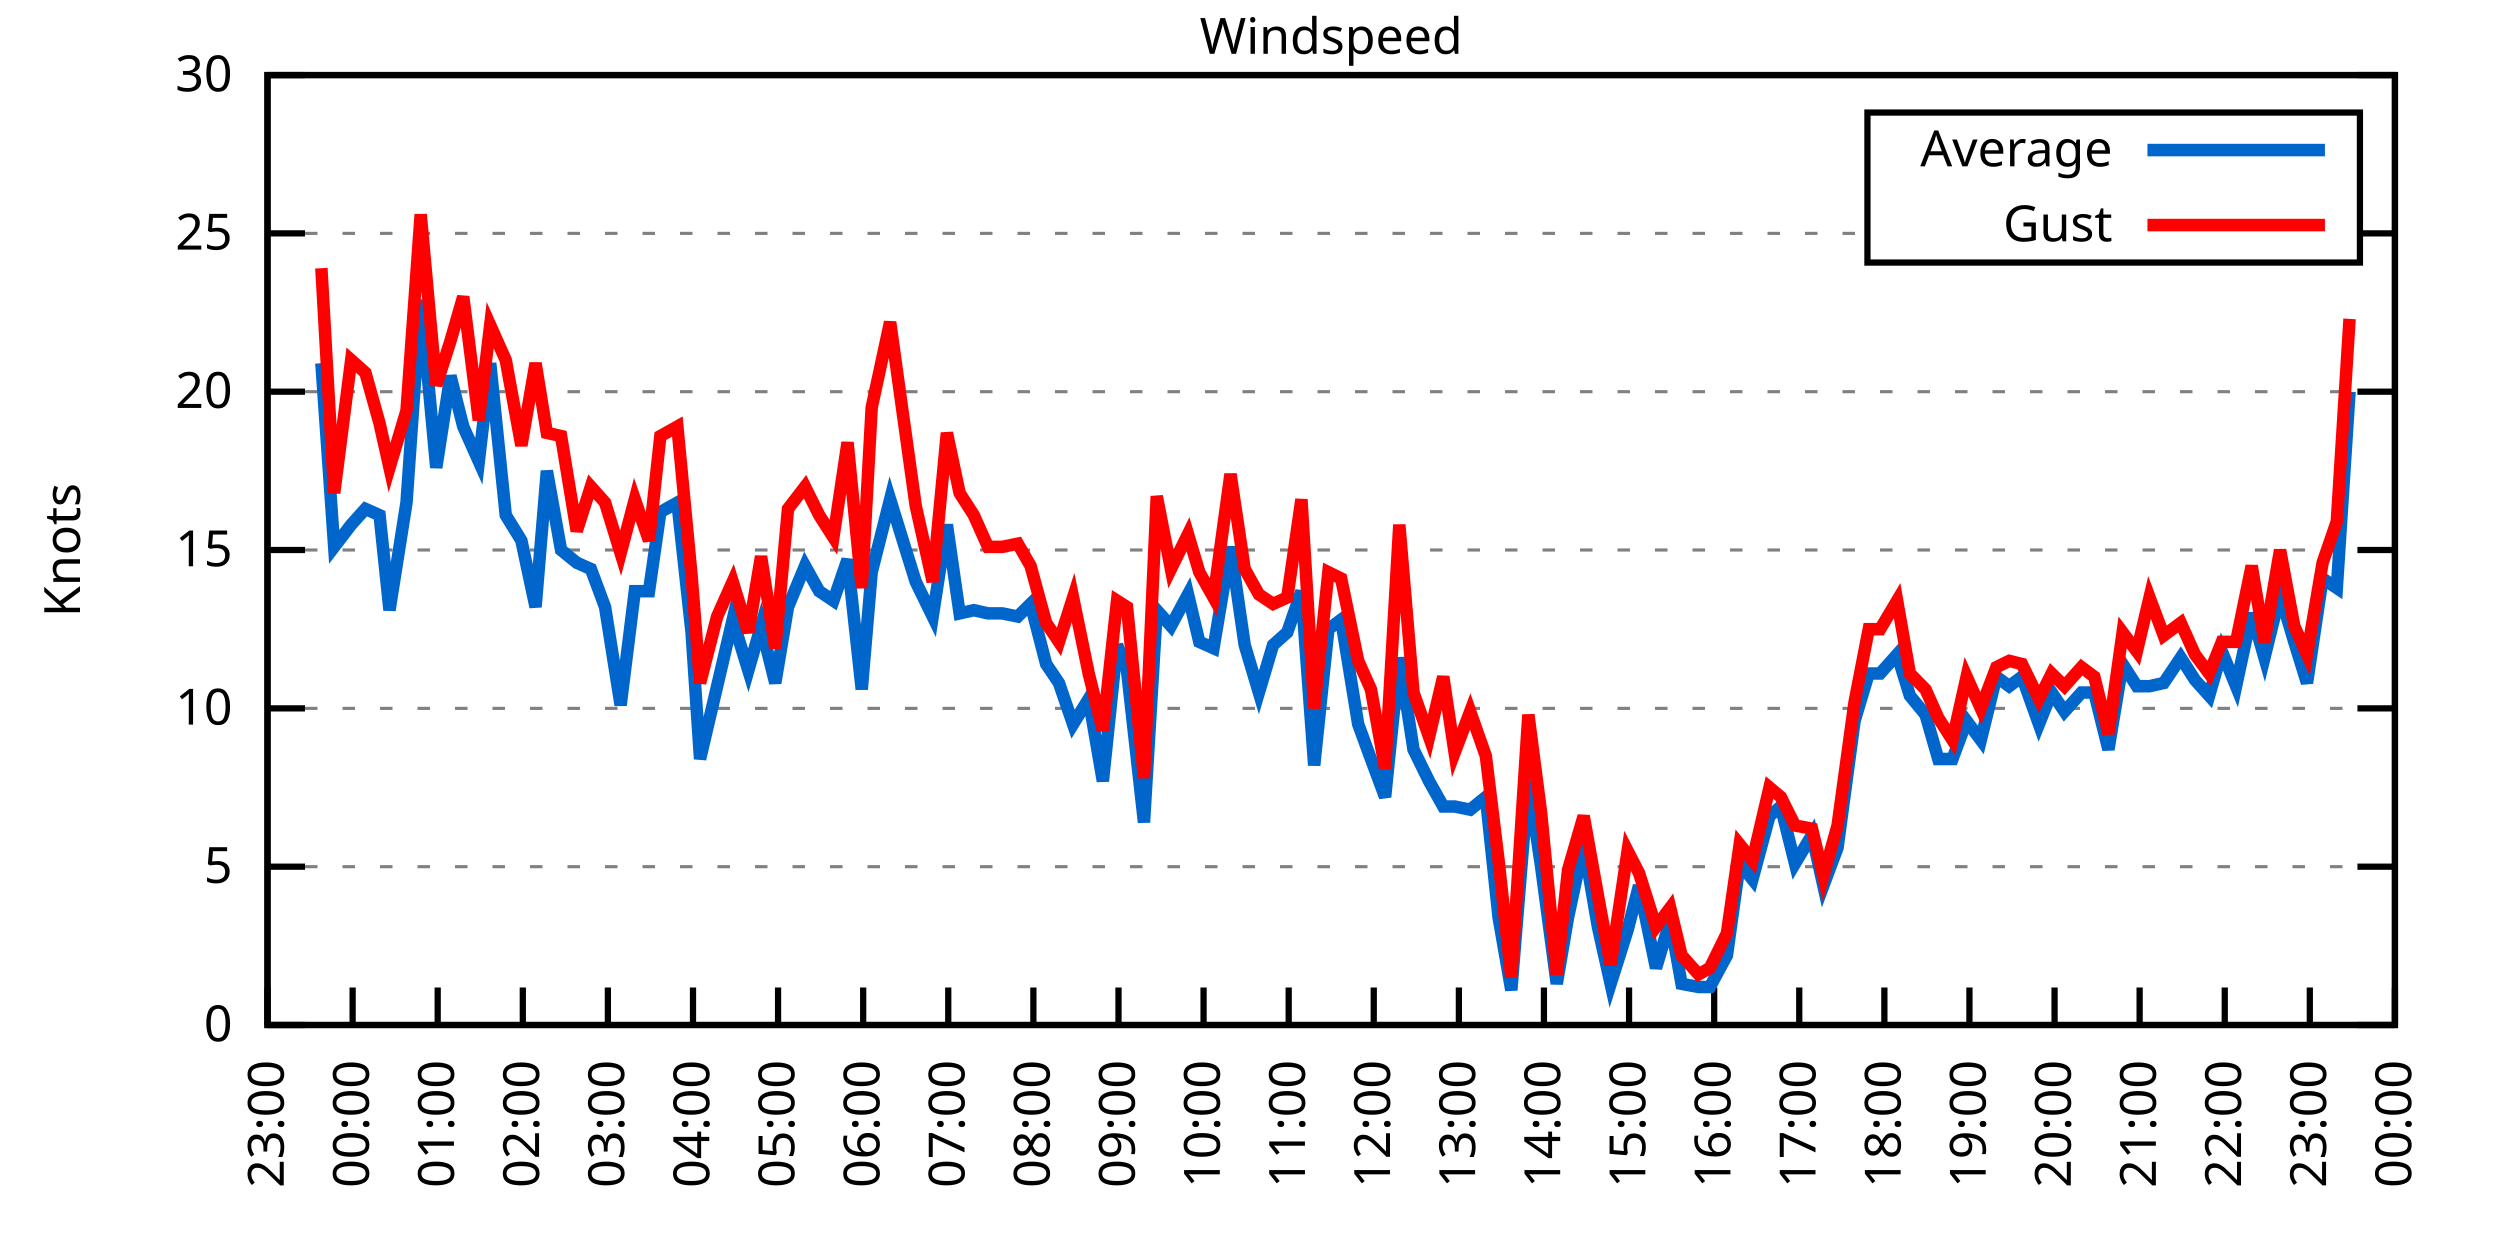
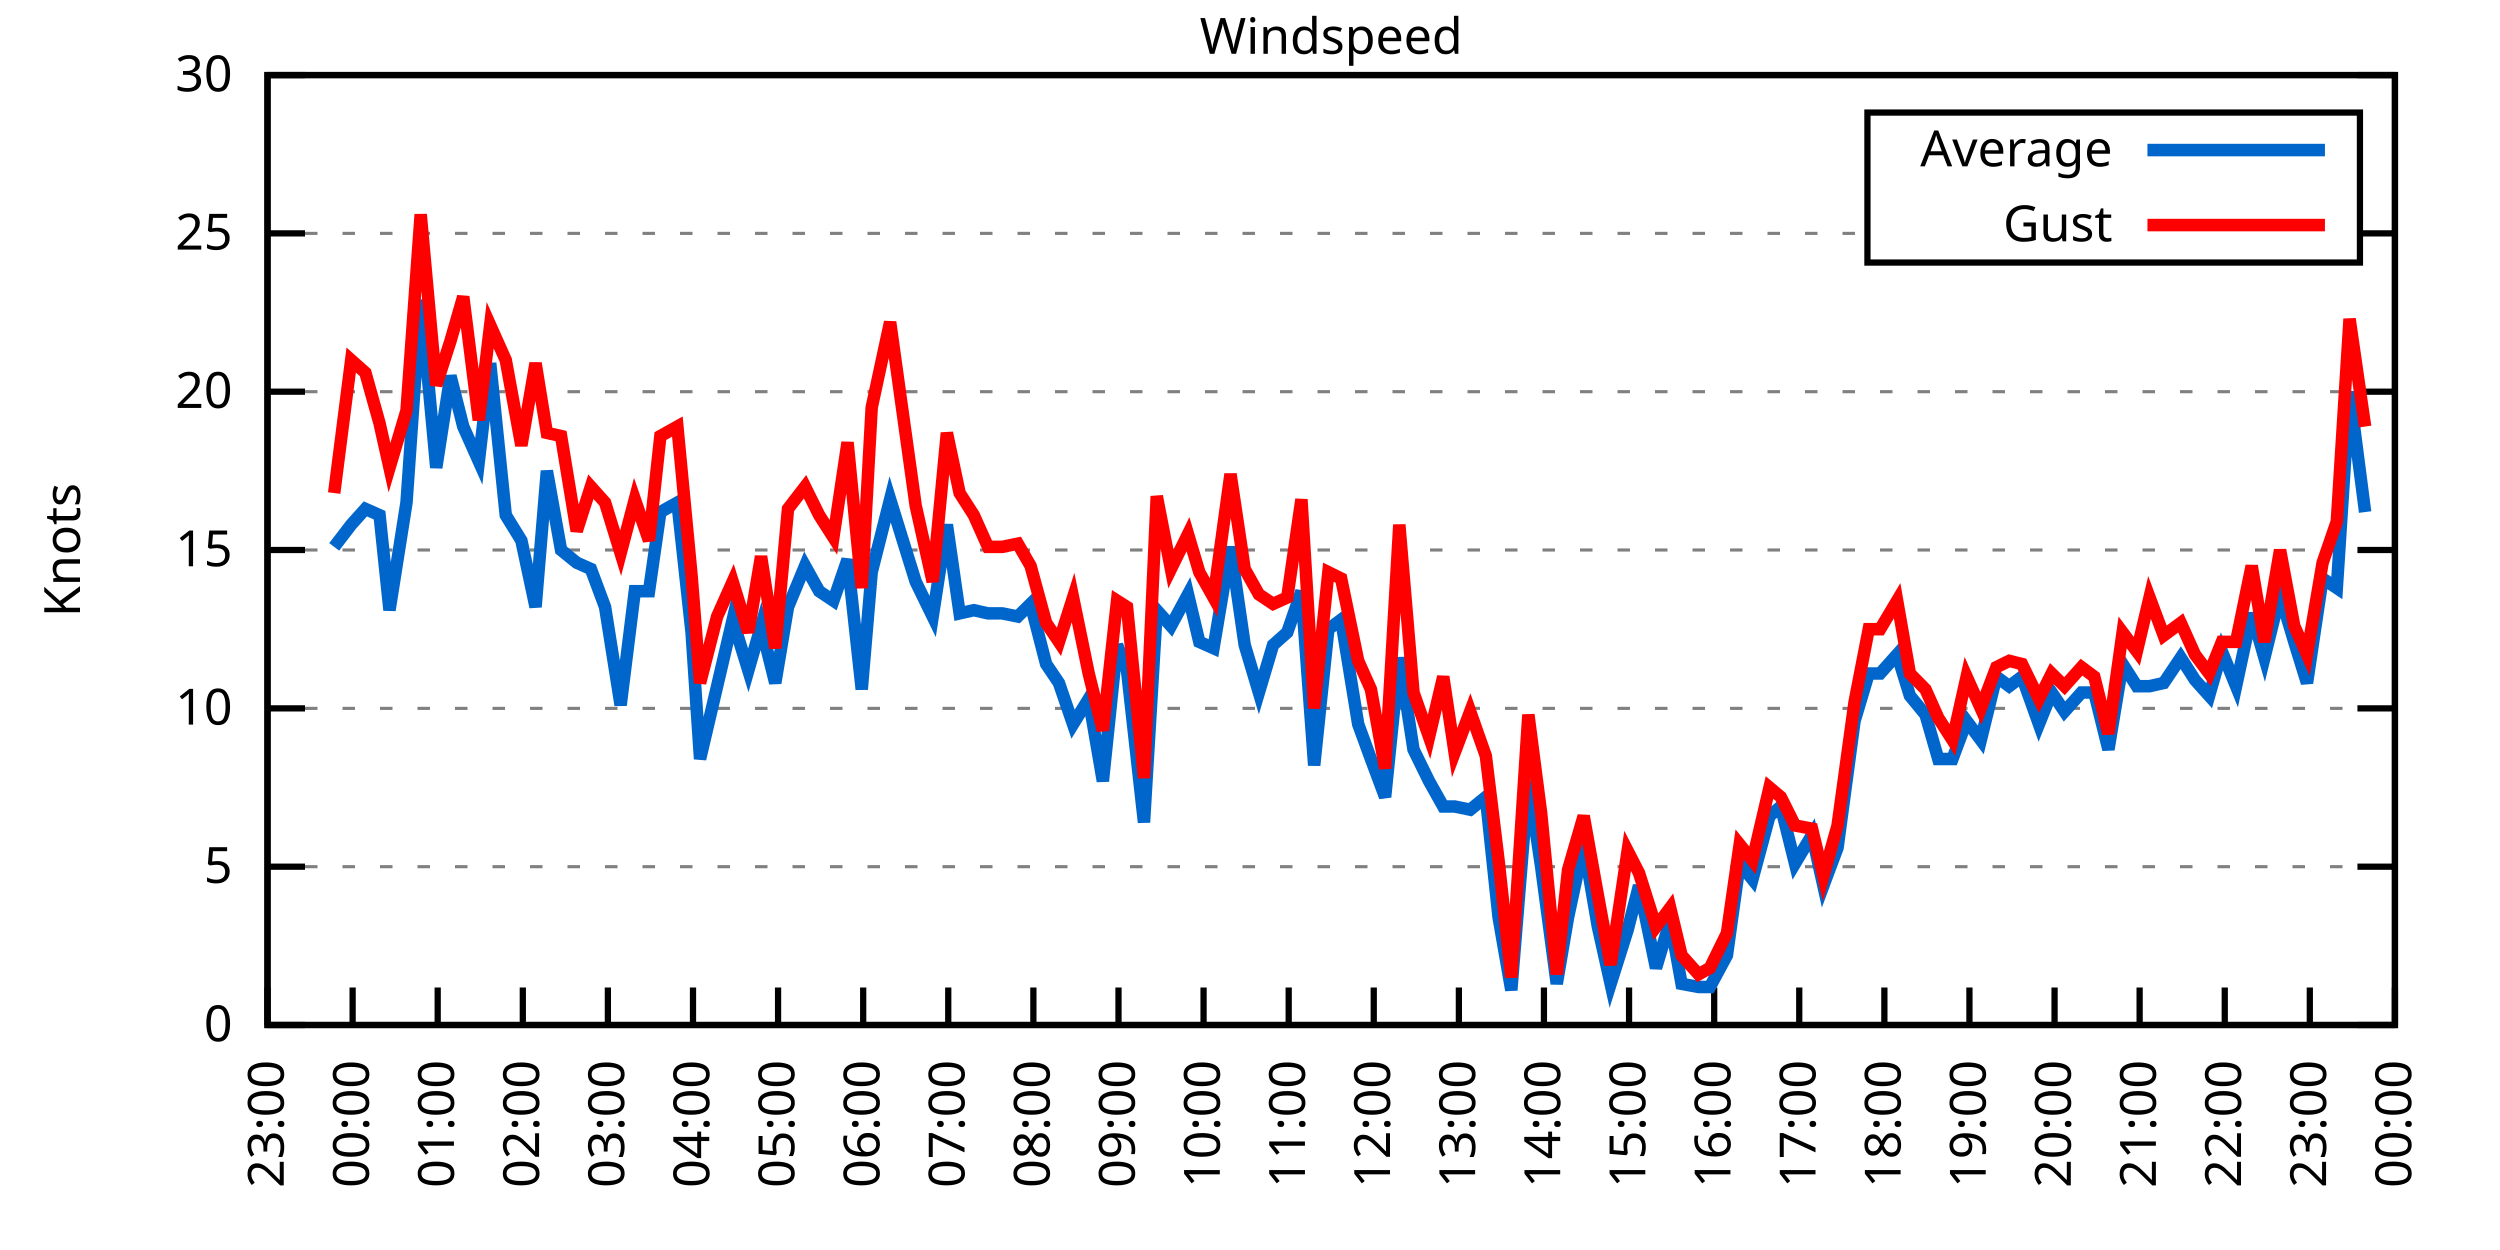
<svg xmlns="http://www.w3.org/2000/svg" xmlns:xlink="http://www.w3.org/1999/xlink" width="400" height="200" viewBox="0 0 400 200">
  <g id="gnuplot_canvas">
    <rect x="0" y="0" width="400" height="200" fill="none" />
    <defs>
      <circle id="gpDot" r="0.5" stroke-width="0.5" stroke="currentColor" />
      <path id="gpPt0" stroke-width="0.333" stroke="currentColor" d="M-1,0 h2 M0,-1 v2" />
      <path id="gpPt1" stroke-width="0.333" stroke="currentColor" d="M-1,-1 L1,1 M1,-1 L-1,1" />
      <path id="gpPt2" stroke-width="0.333" stroke="currentColor" d="M-1,0 L1,0 M0,-1 L0,1 M-1,-1 L1,1 M-1,1 L1,-1" />
      <rect id="gpPt3" stroke-width="0.333" stroke="currentColor" x="-1" y="-1" width="2" height="2" />
      <rect id="gpPt4" stroke-width="0.333" stroke="currentColor" fill="currentColor" x="-1" y="-1" width="2" height="2" />
      <circle id="gpPt5" stroke-width="0.333" stroke="currentColor" cx="0" cy="0" r="1" />
      <use xlink:href="#gpPt5" id="gpPt6" fill="currentColor" stroke="none" />
      <path id="gpPt7" stroke-width="0.333" stroke="currentColor" d="M0,-1.33 L-1.33,0.67 L1.33,0.67 z" />
      <use xlink:href="#gpPt7" id="gpPt8" fill="currentColor" stroke="none" />
      <use xlink:href="#gpPt7" id="gpPt9" stroke="currentColor" transform="rotate(180)" />
      <use xlink:href="#gpPt9" id="gpPt10" fill="currentColor" stroke="none" />
      <use xlink:href="#gpPt3" id="gpPt11" stroke="currentColor" transform="rotate(45)" />
      <use xlink:href="#gpPt11" id="gpPt12" fill="currentColor" stroke="none" />
      <path id="gpPt13" stroke-width="0.333" stroke="currentColor" d="M0,1.330 L1.265,0.411 L0.782,-1.067 L-0.782,-1.076 L-1.265,0.411 z" />
      <use xlink:href="#gpPt13" id="gpPt14" fill="currentColor" stroke="none" />
      <filter id="textbox" filterUnits="objectBoundingBox" x="0" y="0" height="1" width="1">
        <feFlood flood-color="white" flood-opacity="1" result="bgnd" />
        <feComposite in="SourceGraphic" in2="bgnd" operator="atop" />
      </filter>
      <filter id="greybox" filterUnits="objectBoundingBox" x="0" y="0" height="1" width="1">
        <feFlood flood-color="lightgrey" flood-opacity="1" result="grey" />
        <feComposite in="SourceGraphic" in2="grey" operator="atop" />
      </filter>
    </defs>
    <g fill="none" color="white" stroke="currentColor" stroke-width="1.00" stroke-linecap="butt" stroke-linejoin="miter">
</g>
    <g fill="none" color="black" stroke="currentColor" stroke-width="1.00" stroke-linecap="butt" stroke-linejoin="miter">
      <g stroke="none" shape-rendering="crispEdges">
        <polygon fill="rgb(255, 255, 255)" points="42.80,164.00 383.18,164.00 383.18,12.02 42.80,12.02 " />
      </g>
    </g>
    <g fill="none" color="black" stroke="currentColor" stroke-width="1.00" stroke-linecap="butt" stroke-linejoin="miter">
</g>
    <g fill="none" color="black" stroke="black" stroke-width="0.50" stroke-linecap="butt" stroke-linejoin="miter">
</g>
    <g fill="none" color="gray" stroke="currentColor" stroke-width="0.50" stroke-linecap="butt" stroke-linejoin="miter">
      <path stroke="gray" stroke-dasharray="2,4" class="gridline" d="M42.80,164.00 L383.19,164.00  " />
    </g>
    <g fill="none" color="gray" stroke="gray" stroke-width="1.00" stroke-linecap="butt" stroke-linejoin="miter">
</g>
    <g fill="none" color="black" stroke="currentColor" stroke-width="1.00" stroke-linecap="butt" stroke-linejoin="miter">
      <path stroke="black" d="M42.80,164.00 L48.80,164.00 M383.19,164.00 L377.19,164.00  " />
      <g transform="translate(37.20,166.60)" stroke="none" fill="black" font-family="Sans" font-size="8.00" text-anchor="end">
        <text>
          <tspan font-family="Sans"> 0</tspan>
        </text>
      </g>
    </g>
    <g fill="none" color="black" stroke="currentColor" stroke-width="1.00" stroke-linecap="butt" stroke-linejoin="miter">
</g>
    <g fill="none" color="black" stroke="black" stroke-width="0.50" stroke-linecap="butt" stroke-linejoin="miter">
</g>
    <g fill="none" color="gray" stroke="currentColor" stroke-width="0.50" stroke-linecap="butt" stroke-linejoin="miter">
      <path stroke="gray" stroke-dasharray="2,4" class="gridline" d="M42.80,138.67 L383.19,138.67  " />
    </g>
    <g fill="none" color="gray" stroke="gray" stroke-width="1.00" stroke-linecap="butt" stroke-linejoin="miter">
</g>
    <g fill="none" color="black" stroke="currentColor" stroke-width="1.00" stroke-linecap="butt" stroke-linejoin="miter">
      <path stroke="black" d="M42.80,138.67 L48.80,138.67 M383.19,138.67 L377.19,138.67  " />
      <g transform="translate(37.20,141.27)" stroke="none" fill="black" font-family="Sans" font-size="8.00" text-anchor="end">
        <text>
          <tspan font-family="Sans"> 5</tspan>
        </text>
      </g>
    </g>
    <g fill="none" color="black" stroke="currentColor" stroke-width="1.00" stroke-linecap="butt" stroke-linejoin="miter">
</g>
    <g fill="none" color="black" stroke="black" stroke-width="0.50" stroke-linecap="butt" stroke-linejoin="miter">
</g>
    <g fill="none" color="gray" stroke="currentColor" stroke-width="0.50" stroke-linecap="butt" stroke-linejoin="miter">
      <path stroke="gray" stroke-dasharray="2,4" class="gridline" d="M42.80,113.34 L383.19,113.34  " />
    </g>
    <g fill="none" color="gray" stroke="gray" stroke-width="1.00" stroke-linecap="butt" stroke-linejoin="miter">
</g>
    <g fill="none" color="black" stroke="currentColor" stroke-width="1.00" stroke-linecap="butt" stroke-linejoin="miter">
      <path stroke="black" d="M42.80,113.34 L48.80,113.34 M383.19,113.34 L377.19,113.34  " />
      <g transform="translate(37.20,115.94)" stroke="none" fill="black" font-family="Sans" font-size="8.00" text-anchor="end">
        <text>
          <tspan font-family="Sans"> 10</tspan>
        </text>
      </g>
    </g>
    <g fill="none" color="black" stroke="currentColor" stroke-width="1.00" stroke-linecap="butt" stroke-linejoin="miter">
</g>
    <g fill="none" color="black" stroke="black" stroke-width="0.50" stroke-linecap="butt" stroke-linejoin="miter">
</g>
    <g fill="none" color="gray" stroke="currentColor" stroke-width="0.50" stroke-linecap="butt" stroke-linejoin="miter">
      <path stroke="gray" stroke-dasharray="2,4" class="gridline" d="M42.80,88.00 L383.19,88.00  " />
    </g>
    <g fill="none" color="gray" stroke="gray" stroke-width="1.00" stroke-linecap="butt" stroke-linejoin="miter">
</g>
    <g fill="none" color="black" stroke="currentColor" stroke-width="1.00" stroke-linecap="butt" stroke-linejoin="miter">
      <path stroke="black" d="M42.80,88.00 L48.80,88.00 M383.19,88.00 L377.19,88.00  " />
      <g transform="translate(37.20,90.60)" stroke="none" fill="black" font-family="Sans" font-size="8.00" text-anchor="end">
        <text>
          <tspan font-family="Sans"> 15</tspan>
        </text>
      </g>
    </g>
    <g fill="none" color="black" stroke="currentColor" stroke-width="1.00" stroke-linecap="butt" stroke-linejoin="miter">
</g>
    <g fill="none" color="black" stroke="black" stroke-width="0.50" stroke-linecap="butt" stroke-linejoin="miter">
</g>
    <g fill="none" color="gray" stroke="currentColor" stroke-width="0.50" stroke-linecap="butt" stroke-linejoin="miter">
      <path stroke="gray" stroke-dasharray="2,4" class="gridline" d="M42.80,62.67 L383.19,62.67  " />
    </g>
    <g fill="none" color="gray" stroke="gray" stroke-width="1.00" stroke-linecap="butt" stroke-linejoin="miter">
</g>
    <g fill="none" color="black" stroke="currentColor" stroke-width="1.00" stroke-linecap="butt" stroke-linejoin="miter">
      <path stroke="black" d="M42.80,62.67 L48.80,62.67 M383.19,62.67 L377.19,62.67  " />
      <g transform="translate(37.20,65.27)" stroke="none" fill="black" font-family="Sans" font-size="8.00" text-anchor="end">
        <text>
          <tspan font-family="Sans"> 20</tspan>
        </text>
      </g>
    </g>
    <g fill="none" color="black" stroke="currentColor" stroke-width="1.00" stroke-linecap="butt" stroke-linejoin="miter">
</g>
    <g fill="none" color="black" stroke="black" stroke-width="0.50" stroke-linecap="butt" stroke-linejoin="miter">
</g>
    <g fill="none" color="gray" stroke="currentColor" stroke-width="0.50" stroke-linecap="butt" stroke-linejoin="miter">
      <path stroke="gray" stroke-dasharray="2,4" class="gridline" d="M42.80,37.34 L298.79,37.34 M377.59,37.34 L383.19,37.34  " />
    </g>
    <g fill="none" color="gray" stroke="gray" stroke-width="1.00" stroke-linecap="butt" stroke-linejoin="miter">
</g>
    <g fill="none" color="black" stroke="currentColor" stroke-width="1.00" stroke-linecap="butt" stroke-linejoin="miter">
      <path stroke="black" d="M42.80,37.34 L48.80,37.34 M383.19,37.34 L377.19,37.34  " />
      <g transform="translate(37.20,39.94)" stroke="none" fill="black" font-family="Sans" font-size="8.00" text-anchor="end">
        <text>
          <tspan font-family="Sans"> 25</tspan>
        </text>
      </g>
    </g>
    <g fill="none" color="black" stroke="currentColor" stroke-width="1.00" stroke-linecap="butt" stroke-linejoin="miter">
</g>
    <g fill="none" color="black" stroke="black" stroke-width="0.50" stroke-linecap="butt" stroke-linejoin="miter">
</g>
    <g fill="none" color="gray" stroke="currentColor" stroke-width="0.50" stroke-linecap="butt" stroke-linejoin="miter">
      <path stroke="gray" stroke-dasharray="2,4" class="gridline" d="M42.80,12.01 L383.19,12.01  " />
    </g>
    <g fill="none" color="gray" stroke="gray" stroke-width="1.00" stroke-linecap="butt" stroke-linejoin="miter">
</g>
    <g fill="none" color="black" stroke="currentColor" stroke-width="1.00" stroke-linecap="butt" stroke-linejoin="miter">
      <path stroke="black" d="M42.80,12.01 L48.80,12.01 M383.19,12.01 L377.19,12.01  " />
      <g transform="translate(37.20,14.61)" stroke="none" fill="black" font-family="Sans" font-size="8.00" text-anchor="end">
        <text>
          <tspan font-family="Sans"> 30</tspan>
        </text>
      </g>
    </g>
    <g fill="none" color="black" stroke="currentColor" stroke-width="1.00" stroke-linecap="butt" stroke-linejoin="miter">
      <path stroke="black" d="M42.80,164.00 L42.80,158.00  " />
      <g transform="translate(45.40,169.60) rotate(270.00)" stroke="none" fill="black" font-family="Sans" font-size="8.00" text-anchor="end">
        <text>
          <tspan font-family="Sans">23:00</tspan>
        </text>
      </g>
    </g>
    <g fill="none" color="black" stroke="currentColor" stroke-width="1.00" stroke-linecap="butt" stroke-linejoin="miter">
      <path stroke="black" d="M56.42,164.00 L56.42,158.00  " />
      <g transform="translate(59.02,169.60) rotate(270.00)" stroke="none" fill="black" font-family="Sans" font-size="8.00" text-anchor="end">
        <text>
          <tspan font-family="Sans">00:00</tspan>
        </text>
      </g>
    </g>
    <g fill="none" color="black" stroke="currentColor" stroke-width="1.00" stroke-linecap="butt" stroke-linejoin="miter">
      <path stroke="black" d="M70.03,164.00 L70.03,158.00  " />
      <g transform="translate(72.63,169.60) rotate(270.00)" stroke="none" fill="black" font-family="Sans" font-size="8.00" text-anchor="end">
        <text>
          <tspan font-family="Sans">01:00</tspan>
        </text>
      </g>
    </g>
    <g fill="none" color="black" stroke="currentColor" stroke-width="1.00" stroke-linecap="butt" stroke-linejoin="miter">
      <path stroke="black" d="M83.65,164.00 L83.65,158.00  " />
      <g transform="translate(86.25,169.60) rotate(270.00)" stroke="none" fill="black" font-family="Sans" font-size="8.00" text-anchor="end">
        <text>
          <tspan font-family="Sans">02:00</tspan>
        </text>
      </g>
    </g>
    <g fill="none" color="black" stroke="currentColor" stroke-width="1.00" stroke-linecap="butt" stroke-linejoin="miter">
      <path stroke="black" d="M97.26,164.00 L97.26,158.00  " />
      <g transform="translate(99.86,169.60) rotate(270.00)" stroke="none" fill="black" font-family="Sans" font-size="8.00" text-anchor="end">
        <text>
          <tspan font-family="Sans">03:00</tspan>
        </text>
      </g>
    </g>
    <g fill="none" color="black" stroke="currentColor" stroke-width="1.00" stroke-linecap="butt" stroke-linejoin="miter">
      <path stroke="black" d="M110.88,164.00 L110.88,158.00  " />
      <g transform="translate(113.48,169.60) rotate(270.00)" stroke="none" fill="black" font-family="Sans" font-size="8.00" text-anchor="end">
        <text>
          <tspan font-family="Sans">04:00</tspan>
        </text>
      </g>
    </g>
    <g fill="none" color="black" stroke="currentColor" stroke-width="1.00" stroke-linecap="butt" stroke-linejoin="miter">
      <path stroke="black" d="M124.49,164.00 L124.49,158.00  " />
      <g transform="translate(127.09,169.60) rotate(270.00)" stroke="none" fill="black" font-family="Sans" font-size="8.00" text-anchor="end">
        <text>
          <tspan font-family="Sans">05:00</tspan>
        </text>
      </g>
    </g>
    <g fill="none" color="black" stroke="currentColor" stroke-width="1.00" stroke-linecap="butt" stroke-linejoin="miter">
      <path stroke="black" d="M138.11,164.00 L138.11,158.00  " />
      <g transform="translate(140.71,169.60) rotate(270.00)" stroke="none" fill="black" font-family="Sans" font-size="8.00" text-anchor="end">
        <text>
          <tspan font-family="Sans">06:00</tspan>
        </text>
      </g>
    </g>
    <g fill="none" color="black" stroke="currentColor" stroke-width="1.00" stroke-linecap="butt" stroke-linejoin="miter">
      <path stroke="black" d="M151.72,164.00 L151.72,158.00  " />
      <g transform="translate(154.32,169.60) rotate(270.00)" stroke="none" fill="black" font-family="Sans" font-size="8.00" text-anchor="end">
        <text>
          <tspan font-family="Sans">07:00</tspan>
        </text>
      </g>
    </g>
    <g fill="none" color="black" stroke="currentColor" stroke-width="1.00" stroke-linecap="butt" stroke-linejoin="miter">
      <path stroke="black" d="M165.34,164.00 L165.34,158.00  " />
      <g transform="translate(167.94,169.60) rotate(270.00)" stroke="none" fill="black" font-family="Sans" font-size="8.00" text-anchor="end">
        <text>
          <tspan font-family="Sans">08:00</tspan>
        </text>
      </g>
    </g>
    <g fill="none" color="black" stroke="currentColor" stroke-width="1.00" stroke-linecap="butt" stroke-linejoin="miter">
      <path stroke="black" d="M178.96,164.00 L178.96,158.00  " />
      <g transform="translate(181.56,169.60) rotate(270.00)" stroke="none" fill="black" font-family="Sans" font-size="8.00" text-anchor="end">
        <text>
          <tspan font-family="Sans">09:00</tspan>
        </text>
      </g>
    </g>
    <g fill="none" color="black" stroke="currentColor" stroke-width="1.00" stroke-linecap="butt" stroke-linejoin="miter">
      <path stroke="black" d="M192.57,164.00 L192.57,158.00  " />
      <g transform="translate(195.17,169.60) rotate(270.00)" stroke="none" fill="black" font-family="Sans" font-size="8.00" text-anchor="end">
        <text>
          <tspan font-family="Sans">10:00</tspan>
        </text>
      </g>
    </g>
    <g fill="none" color="black" stroke="currentColor" stroke-width="1.00" stroke-linecap="butt" stroke-linejoin="miter">
      <path stroke="black" d="M206.19,164.00 L206.19,158.00  " />
      <g transform="translate(208.79,169.60) rotate(270.00)" stroke="none" fill="black" font-family="Sans" font-size="8.00" text-anchor="end">
        <text>
          <tspan font-family="Sans">11:00</tspan>
        </text>
      </g>
    </g>
    <g fill="none" color="black" stroke="currentColor" stroke-width="1.00" stroke-linecap="butt" stroke-linejoin="miter">
      <path stroke="black" d="M219.80,164.00 L219.80,158.00  " />
      <g transform="translate(222.40,169.60) rotate(270.00)" stroke="none" fill="black" font-family="Sans" font-size="8.00" text-anchor="end">
        <text>
          <tspan font-family="Sans">12:00</tspan>
        </text>
      </g>
    </g>
    <g fill="none" color="black" stroke="currentColor" stroke-width="1.00" stroke-linecap="butt" stroke-linejoin="miter">
      <path stroke="black" d="M233.42,164.00 L233.42,158.00  " />
      <g transform="translate(236.02,169.60) rotate(270.00)" stroke="none" fill="black" font-family="Sans" font-size="8.00" text-anchor="end">
        <text>
          <tspan font-family="Sans">13:00</tspan>
        </text>
      </g>
    </g>
    <g fill="none" color="black" stroke="currentColor" stroke-width="1.00" stroke-linecap="butt" stroke-linejoin="miter">
      <path stroke="black" d="M247.03,164.00 L247.03,158.00  " />
      <g transform="translate(249.63,169.60) rotate(270.00)" stroke="none" fill="black" font-family="Sans" font-size="8.00" text-anchor="end">
        <text>
          <tspan font-family="Sans">14:00</tspan>
        </text>
      </g>
    </g>
    <g fill="none" color="black" stroke="currentColor" stroke-width="1.00" stroke-linecap="butt" stroke-linejoin="miter">
      <path stroke="black" d="M260.65,164.00 L260.65,158.00  " />
      <g transform="translate(263.25,169.60) rotate(270.00)" stroke="none" fill="black" font-family="Sans" font-size="8.00" text-anchor="end">
        <text>
          <tspan font-family="Sans">15:00</tspan>
        </text>
      </g>
    </g>
    <g fill="none" color="black" stroke="currentColor" stroke-width="1.00" stroke-linecap="butt" stroke-linejoin="miter">
      <path stroke="black" d="M274.27,164.00 L274.27,158.00  " />
      <g transform="translate(276.87,169.60) rotate(270.00)" stroke="none" fill="black" font-family="Sans" font-size="8.00" text-anchor="end">
        <text>
          <tspan font-family="Sans">16:00</tspan>
        </text>
      </g>
    </g>
    <g fill="none" color="black" stroke="currentColor" stroke-width="1.00" stroke-linecap="butt" stroke-linejoin="miter">
      <path stroke="black" d="M287.88,164.00 L287.88,158.00  " />
      <g transform="translate(290.48,169.60) rotate(270.00)" stroke="none" fill="black" font-family="Sans" font-size="8.00" text-anchor="end">
        <text>
          <tspan font-family="Sans">17:00</tspan>
        </text>
      </g>
    </g>
    <g fill="none" color="black" stroke="currentColor" stroke-width="1.00" stroke-linecap="butt" stroke-linejoin="miter">
      <path stroke="black" d="M301.50,164.00 L301.50,158.00  " />
      <g transform="translate(304.10,169.60) rotate(270.00)" stroke="none" fill="black" font-family="Sans" font-size="8.00" text-anchor="end">
        <text>
          <tspan font-family="Sans">18:00</tspan>
        </text>
      </g>
    </g>
    <g fill="none" color="black" stroke="currentColor" stroke-width="1.00" stroke-linecap="butt" stroke-linejoin="miter">
      <path stroke="black" d="M315.11,164.00 L315.11,158.00  " />
      <g transform="translate(317.71,169.60) rotate(270.00)" stroke="none" fill="black" font-family="Sans" font-size="8.00" text-anchor="end">
        <text>
          <tspan font-family="Sans">19:00</tspan>
        </text>
      </g>
    </g>
    <g fill="none" color="black" stroke="currentColor" stroke-width="1.00" stroke-linecap="butt" stroke-linejoin="miter">
      <path stroke="black" d="M328.73,164.00 L328.73,158.00  " />
      <g transform="translate(331.33,169.60) rotate(270.00)" stroke="none" fill="black" font-family="Sans" font-size="8.00" text-anchor="end">
        <text>
          <tspan font-family="Sans">20:00</tspan>
        </text>
      </g>
    </g>
    <g fill="none" color="black" stroke="currentColor" stroke-width="1.00" stroke-linecap="butt" stroke-linejoin="miter">
      <path stroke="black" d="M342.34,164.00 L342.34,158.00  " />
      <g transform="translate(344.94,169.60) rotate(270.00)" stroke="none" fill="black" font-family="Sans" font-size="8.00" text-anchor="end">
        <text>
          <tspan font-family="Sans">21:00</tspan>
        </text>
      </g>
    </g>
    <g fill="none" color="black" stroke="currentColor" stroke-width="1.00" stroke-linecap="butt" stroke-linejoin="miter">
      <path stroke="black" d="M355.96,164.00 L355.96,158.00  " />
      <g transform="translate(358.56,169.60) rotate(270.00)" stroke="none" fill="black" font-family="Sans" font-size="8.00" text-anchor="end">
        <text>
          <tspan font-family="Sans">22:00</tspan>
        </text>
      </g>
    </g>
    <g fill="none" color="black" stroke="currentColor" stroke-width="1.00" stroke-linecap="butt" stroke-linejoin="miter">
      <path stroke="black" d="M369.57,164.00 L369.57,158.00  " />
      <g transform="translate(372.17,169.60) rotate(270.00)" stroke="none" fill="black" font-family="Sans" font-size="8.00" text-anchor="end">
        <text>
          <tspan font-family="Sans">23:00</tspan>
        </text>
      </g>
    </g>
    <g fill="none" color="black" stroke="currentColor" stroke-width="1.00" stroke-linecap="butt" stroke-linejoin="miter">
      <path stroke="black" d="M383.19,164.00 L383.19,158.00  " />
      <g transform="translate(385.79,169.60) rotate(270.00)" stroke="none" fill="black" font-family="Sans" font-size="8.00" text-anchor="end">
        <text>
          <tspan font-family="Sans">00:00</tspan>
        </text>
      </g>
    </g>
    <g fill="none" color="black" stroke="currentColor" stroke-width="1.00" stroke-linecap="butt" stroke-linejoin="miter">
</g>
    <g fill="none" color="black" stroke="currentColor" stroke-width="1.00" stroke-linecap="butt" stroke-linejoin="miter">
      <path stroke="black" d="M42.80,12.01 L42.80,164.00 L383.19,164.00 L383.19,12.01 L42.80,12.01 Z  " />
    </g>
    <g fill="none" color="black" stroke="currentColor" stroke-width="1.00" stroke-linecap="butt" stroke-linejoin="miter">
</g>
    <g fill="none" color="black" stroke="currentColor" stroke-width="1.00" stroke-linecap="butt" stroke-linejoin="miter">
      <path stroke="black" d="M298.79,42.01 L298.79,18.01 L377.59,18.01 L377.59,42.01 L298.79,42.01 Z  " />
    </g>
    <g id="Windspeed_plot_1">
      <g fill="none" color="white" stroke="black" stroke-width="2.00" stroke-linecap="butt" stroke-linejoin="miter">
</g>
      <g fill="none" color="black" stroke="currentColor" stroke-width="2.00" stroke-linecap="butt" stroke-linejoin="miter">
        <g transform="translate(337.99,26.61)" stroke="none" fill="black" font-family="Sans" font-size="8.00" text-anchor="end">
          <text>
            <tspan font-family="Sans">Average</tspan>
          </text>
        </g>
      </g>
      <g fill="none" color="black" stroke="currentColor" stroke-width="2.00" stroke-linecap="butt" stroke-linejoin="miter">
-         <path stroke="rgb(  0, 102, 204)" d="M343.59,24.01 L371.99,24.01 M51.42,58.11 L53.47,87.50 L56.19,83.95 L58.46,81.42 L60.73,82.43 L62.32,97.63   L65.04,80.41 L67.31,47.98 L69.80,74.83 L72.07,60.14 L74.12,68.25 L76.61,73.82 L78.43,58.11 L80.92,82.43   L83.42,86.49 L85.69,97.12 L87.50,75.34 L89.77,88.00 L92.27,90.03 L94.54,91.04 L96.81,97.12 L99.30,112.83   L101.57,94.59 L103.84,94.59 L105.66,81.93 L108.38,80.41 L110.65,101.18 L112.01,121.44 L114.74,109.79 L117.23,99.15   L119.73,107.26 L121.77,100.16 L124.04,109.28 L126.08,97.12 L128.81,90.54 L131.07,94.59 L133.34,96.11 L135.61,89.52   L137.88,110.30 L139.47,91.55 L142.42,79.90 L144.46,86.49 L146.51,93.07 L149.23,98.64 L151.50,83.95 L153.54,98.14   L155.81,97.63 L158.08,98.14 L160.35,98.14 L162.84,98.64 L164.89,96.62 L167.38,106.24 L169.43,109.28 L171.69,115.87   L174.19,111.82 L176.46,124.99 L178.73,103.20 L180.32,107.26 L183.04,131.58 L185.08,97.63 L187.35,100.16 L190.08,95.10   L191.89,102.70 L194.16,103.71 L196.88,87.50 L199.15,103.20 L201.42,110.80 L203.69,103.20 L205.96,101.18 L208.23,94.59   L210.27,122.46 L212.54,100.67 L214.58,99.15 L217.31,115.87 L219.35,121.44 L221.62,127.52 L223.89,105.23 L226.16,119.92   L228.65,124.99 L230.92,129.04 L232.74,129.04 L235.23,129.55 L237.73,127.52 L239.77,146.77 L241.81,158.43 L244.54,124.99   L246.58,138.67 L249.08,157.41 L250.89,146.77 L253.39,135.12 L255.66,148.29 L257.70,157.41 L260.42,148.80 L262.24,141.71   L264.96,154.88 L267.23,147.28 L269.05,157.41 L271.77,157.92 L273.58,157.92 L276.31,152.85 L278.35,138.16 L280.39,140.69   L283.12,130.56 L284.93,129.04 L287.20,138.16 L289.92,133.60 L291.74,141.71 L294.01,135.63 L296.73,115.36 L299.00,107.76   L300.82,107.76 L303.54,104.72 L305.58,111.31 L308.08,114.35 L310.12,121.44 L312.39,121.44 L314.66,115.36 L316.93,118.40   L319.42,108.27 L321.47,109.79 L323.51,108.27 L326.23,115.87 L328.27,110.80 L330.32,113.84 L333.04,110.80 L335.08,110.80   L337.35,119.92 L339.62,106.24 L341.89,109.79 L343.93,109.79 L346.20,109.28 L348.92,105.23 L351.19,108.78 L353.46,111.31   L355.50,104.22 L357.77,109.79 L360.27,98.14 L362.31,105.23 L364.81,95.10 L367.08,102.70 L369.12,109.28 L371.62,92.56   L373.89,94.08 L375.93,62.67  " />
+         <path stroke="rgb(  0, 102, 204)" d="M343.59,24.01 L371.99,24.01 M53.47,87.50 L56.19,83.95 L58.46,81.42 L60.73,82.43 L62.32,97.63 L65.04,80.41   L67.31,47.98 L69.80,74.83 L72.07,60.14 L74.12,68.25 L76.61,73.82 L78.43,58.11 L80.92,82.43 L83.42,86.49   L85.69,97.12 L87.50,75.34 L89.77,88.00 L92.27,90.03 L94.54,91.04 L96.81,97.12 L99.30,112.83 L101.57,94.59   L103.84,94.59 L105.66,81.93 L108.38,80.41 L110.65,101.18 L112.01,121.44 L114.74,109.79 L117.23,99.15 L119.73,107.26   L121.77,100.16 L124.04,109.28 L126.08,97.12 L128.81,90.54 L131.07,94.59 L133.34,96.11 L135.61,89.52 L137.88,110.30   L139.47,91.55 L142.42,79.90 L144.46,86.49 L146.51,93.07 L149.23,98.64 L151.50,83.95 L153.54,98.14 L155.81,97.63   L158.08,98.14 L160.35,98.14 L162.84,98.64 L164.89,96.62 L167.38,106.24 L169.43,109.28 L171.69,115.87 L174.19,111.82   L176.46,124.99 L178.73,103.20 L180.32,107.26 L183.04,131.58 L185.08,97.63 L187.35,100.16 L190.08,95.10 L191.89,102.70   L194.16,103.71 L196.88,87.50 L199.15,103.20 L201.42,110.80 L203.69,103.20 L205.96,101.18 L208.23,94.59 L210.27,122.46   L212.54,100.67 L214.58,99.15 L217.31,115.87 L219.35,121.44 L221.62,127.52 L223.89,105.23 L226.16,119.92 L228.65,124.99   L230.92,129.04 L232.74,129.04 L235.23,129.55 L237.73,127.52 L239.77,146.77 L241.81,158.43 L244.54,124.99 L246.58,138.67   L249.08,157.41 L250.89,146.77 L253.39,135.12 L255.66,148.29 L257.70,157.41 L260.42,148.80 L262.24,141.71 L264.96,154.88   L267.23,147.28 L269.05,157.41 L271.77,157.92 L273.58,157.92 L276.31,152.85 L278.35,138.16 L280.39,140.69 L283.12,130.56   L284.93,129.04 L287.20,138.16 L289.92,133.60 L291.74,141.71 L294.01,135.63 L296.73,115.36 L299.00,107.76 L300.82,107.76   L303.54,104.72 L305.58,111.31 L308.08,114.35 L310.12,121.44 L312.39,121.44 L314.66,115.36 L316.93,118.40 L319.42,108.27   L321.47,109.79 L323.51,108.27 L326.23,115.87 L328.27,110.80 L330.32,113.84 L333.04,110.80 L335.08,110.80 L337.35,119.92   L339.62,106.24 L341.89,109.79 L343.93,109.79 L346.20,109.28 L348.92,105.23 L351.19,108.78 L353.46,111.31 L355.50,104.22   L357.77,109.79 L360.27,98.14 L362.31,105.23 L364.81,95.10 L367.08,102.70 L369.12,109.28 L371.62,92.56 L373.89,94.08   L375.93,62.67 L378.42,81.93  " />
      </g>
    </g>
    <g id="Windspeed_plot_2">
      <g fill="none" color="black" stroke="currentColor" stroke-width="2.00" stroke-linecap="butt" stroke-linejoin="miter">
        <g transform="translate(337.99,38.61)" stroke="none" fill="black" font-family="Sans" font-size="8.00" text-anchor="end">
          <text>
            <tspan font-family="Sans">Gust</tspan>
          </text>
        </g>
      </g>
      <g fill="none" color="black" stroke="currentColor" stroke-width="2.00" stroke-linecap="butt" stroke-linejoin="miter">
-         <path stroke="rgb(255,   0,   0)" d="M343.59,36.01 L371.99,36.01 M51.42,42.91 L53.47,78.89 L56.19,57.61 L58.46,59.63 L60.73,67.74 L62.32,74.83   L65.04,65.71 L67.31,34.30 L69.80,61.66 L72.07,54.57 L74.12,47.47 L76.61,67.23 L78.43,52.03 L80.92,57.61   L83.42,71.29 L85.69,58.11 L87.50,69.26 L89.77,69.77 L92.27,84.97 L94.54,77.87 L96.81,80.41 L99.30,88.51   L101.57,79.90 L103.84,86.49 L105.66,69.77 L108.38,68.25 L110.65,92.06 L112.01,109.28 L114.74,98.64 L117.23,93.07   L119.73,101.18 L121.77,89.02 L124.04,103.71 L126.08,81.42 L128.81,77.87 L131.07,82.43 L133.34,85.98 L135.61,70.78   L137.88,94.08 L139.47,65.21 L142.42,51.53 L144.46,66.22 L146.51,80.91 L149.23,93.07 L151.50,69.26 L153.54,78.89   L155.81,82.43 L158.08,87.50 L160.35,87.50 L162.84,86.99 L164.89,90.54 L167.38,99.66 L169.43,102.70 L171.69,95.60   L174.19,107.76 L176.46,116.88 L178.73,96.11 L180.32,97.12 L183.04,124.48 L185.08,79.39 L187.35,91.04 L190.08,85.47   L191.89,91.55 L194.16,95.60 L196.88,75.85 L199.15,91.04 L201.42,95.10 L203.69,96.62 L205.96,95.60 L208.23,79.90   L210.27,113.34 L212.54,91.55 L214.58,92.56 L217.31,105.74 L219.35,110.30 L221.62,122.96 L223.89,83.95 L226.16,110.80   L228.65,117.90 L230.92,108.27 L232.74,120.43 L235.23,113.84 L237.73,120.94 L239.77,137.66 L241.81,156.40 L244.54,114.35   L246.58,130.06 L249.08,155.89 L250.89,139.17 L253.39,130.56 L255.66,143.23 L257.70,154.37 L260.42,136.14 L262.24,139.68   L264.96,148.29 L267.23,145.25 L269.05,152.85 L271.77,155.89 L273.58,154.88 L276.31,149.31 L278.35,135.12 L280.39,137.66   L283.12,126.00 L284.93,127.52 L287.20,132.08 L289.92,132.59 L291.74,140.19 L294.01,132.08 L296.73,112.32 L299.00,100.67   L300.82,100.67 L303.54,96.11 L305.58,107.76 L308.08,110.30 L310.12,114.86 L312.39,118.40 L314.66,108.27 L316.93,113.34   L319.42,106.75 L321.47,105.74 L323.51,106.24 L326.23,111.82 L328.27,107.76 L330.32,109.79 L333.04,106.75 L335.08,108.27   L337.35,117.39 L339.62,101.18 L341.89,104.22 L343.93,95.60 L346.20,101.68 L348.92,99.66 L351.19,104.72 L353.46,107.76   L355.50,102.70 L357.77,102.70 L360.27,90.54 L362.31,102.70 L364.81,88.00 L367.08,100.16 L369.12,104.72 L371.62,90.03   L373.89,83.45 L375.93,51.02  " />
+         <path stroke="rgb(255,   0,   0)" d="M343.59,36.01 L371.99,36.01 M53.47,78.89 L56.19,57.61 L58.46,59.63 L60.73,67.74 L62.32,74.83 L65.04,65.71   L67.31,34.30 L69.80,61.66 L72.07,54.57 L74.12,47.47 L76.61,67.23 L78.43,52.03 L80.92,57.61 L83.42,71.29   L85.69,58.11 L87.50,69.26 L89.77,69.77 L92.27,84.97 L94.54,77.87 L96.81,80.41 L99.30,88.51 L101.57,79.90   L103.84,86.49 L105.66,69.77 L108.38,68.25 L110.65,92.06 L112.01,109.28 L114.74,98.64 L117.23,93.07 L119.73,101.18   L121.77,89.02 L124.04,103.71 L126.08,81.42 L128.81,77.87 L131.07,82.43 L133.34,85.98 L135.61,70.78 L137.88,94.08   L139.47,65.21 L142.42,51.53 L144.46,66.22 L146.51,80.91 L149.23,93.07 L151.50,69.26 L153.54,78.89 L155.81,82.43   L158.08,87.50 L160.35,87.50 L162.84,86.99 L164.89,90.54 L167.38,99.66 L169.43,102.70 L171.69,95.60 L174.19,107.76   L176.46,116.88 L178.73,96.11 L180.32,97.12 L183.04,124.48 L185.08,79.39 L187.35,91.04 L190.08,85.47 L191.89,91.55   L194.16,95.60 L196.88,75.85 L199.15,91.04 L201.42,95.10 L203.69,96.62 L205.96,95.60 L208.23,79.90 L210.27,113.34   L212.54,91.55 L214.58,92.56 L217.31,105.74 L219.35,110.30 L221.62,122.96 L223.89,83.95 L226.16,110.80 L228.65,117.90   L230.92,108.27 L232.74,120.43 L235.23,113.84 L237.73,120.94 L239.77,137.66 L241.81,156.40 L244.54,114.35 L246.58,130.06   L249.08,155.89 L250.89,139.17 L253.39,130.56 L255.66,143.23 L257.70,154.37 L260.42,136.14 L262.24,139.68 L264.96,148.29   L267.23,145.25 L269.05,152.85 L271.77,155.89 L273.58,154.88 L276.31,149.31 L278.35,135.12 L280.39,137.66 L283.12,126.00   L284.93,127.52 L287.20,132.08 L289.92,132.59 L291.74,140.19 L294.01,132.08 L296.73,112.32 L299.00,100.67 L300.82,100.67   L303.54,96.11 L305.58,107.76 L308.08,110.30 L310.12,114.86 L312.39,118.40 L314.66,108.27 L316.93,113.34 L319.42,106.75   L321.47,105.74 L323.51,106.24 L326.23,111.82 L328.27,107.76 L330.32,109.79 L333.04,106.75 L335.08,108.27 L337.35,117.39   L339.62,101.18 L341.89,104.22 L343.93,95.60 L346.20,101.68 L348.92,99.66 L351.19,104.72 L353.46,107.76 L355.50,102.70   L357.77,102.70 L360.27,90.54 L362.31,102.70 L364.81,88.00 L367.08,100.16 L369.12,104.72 L371.62,90.03 L373.89,83.45   L375.93,51.02 L378.42,68.25  " />
      </g>
    </g>
    <g fill="none" color="black" stroke="currentColor" stroke-width="2.00" stroke-linecap="butt" stroke-linejoin="miter">
</g>
    <g fill="none" color="black" stroke="black" stroke-width="1.00" stroke-linecap="butt" stroke-linejoin="miter">
</g>
    <g fill="none" color="black" stroke="currentColor" stroke-width="1.00" stroke-linecap="butt" stroke-linejoin="miter">
      <path stroke="black" d="M42.80,12.01 L42.80,164.00 L383.19,164.00 L383.19,12.01 L42.80,12.01 Z  " />
      <g transform="translate(12.80,88.01) rotate(270.00)" stroke="none" fill="black" font-family="Sans" font-size="8.00" text-anchor="middle">
        <text>
          <tspan font-family="Sans">Knots</tspan>
        </text>
      </g>
    </g>
    <g fill="none" color="black" stroke="currentColor" stroke-width="1.00" stroke-linecap="butt" stroke-linejoin="miter">
</g>
    <g fill="none" color="black" stroke="currentColor" stroke-width="1.00" stroke-linecap="butt" stroke-linejoin="miter">
      <g transform="translate(212.99,8.61)" stroke="none" fill="black" font-family="Sans" font-size="8.00" text-anchor="middle">
        <text>
          <tspan font-family="Sans">Windspeed</tspan>
        </text>
      </g>
    </g>
    <g fill="none" color="black" stroke="currentColor" stroke-width="1.00" stroke-linecap="butt" stroke-linejoin="miter">
</g>
  </g>
</svg>
